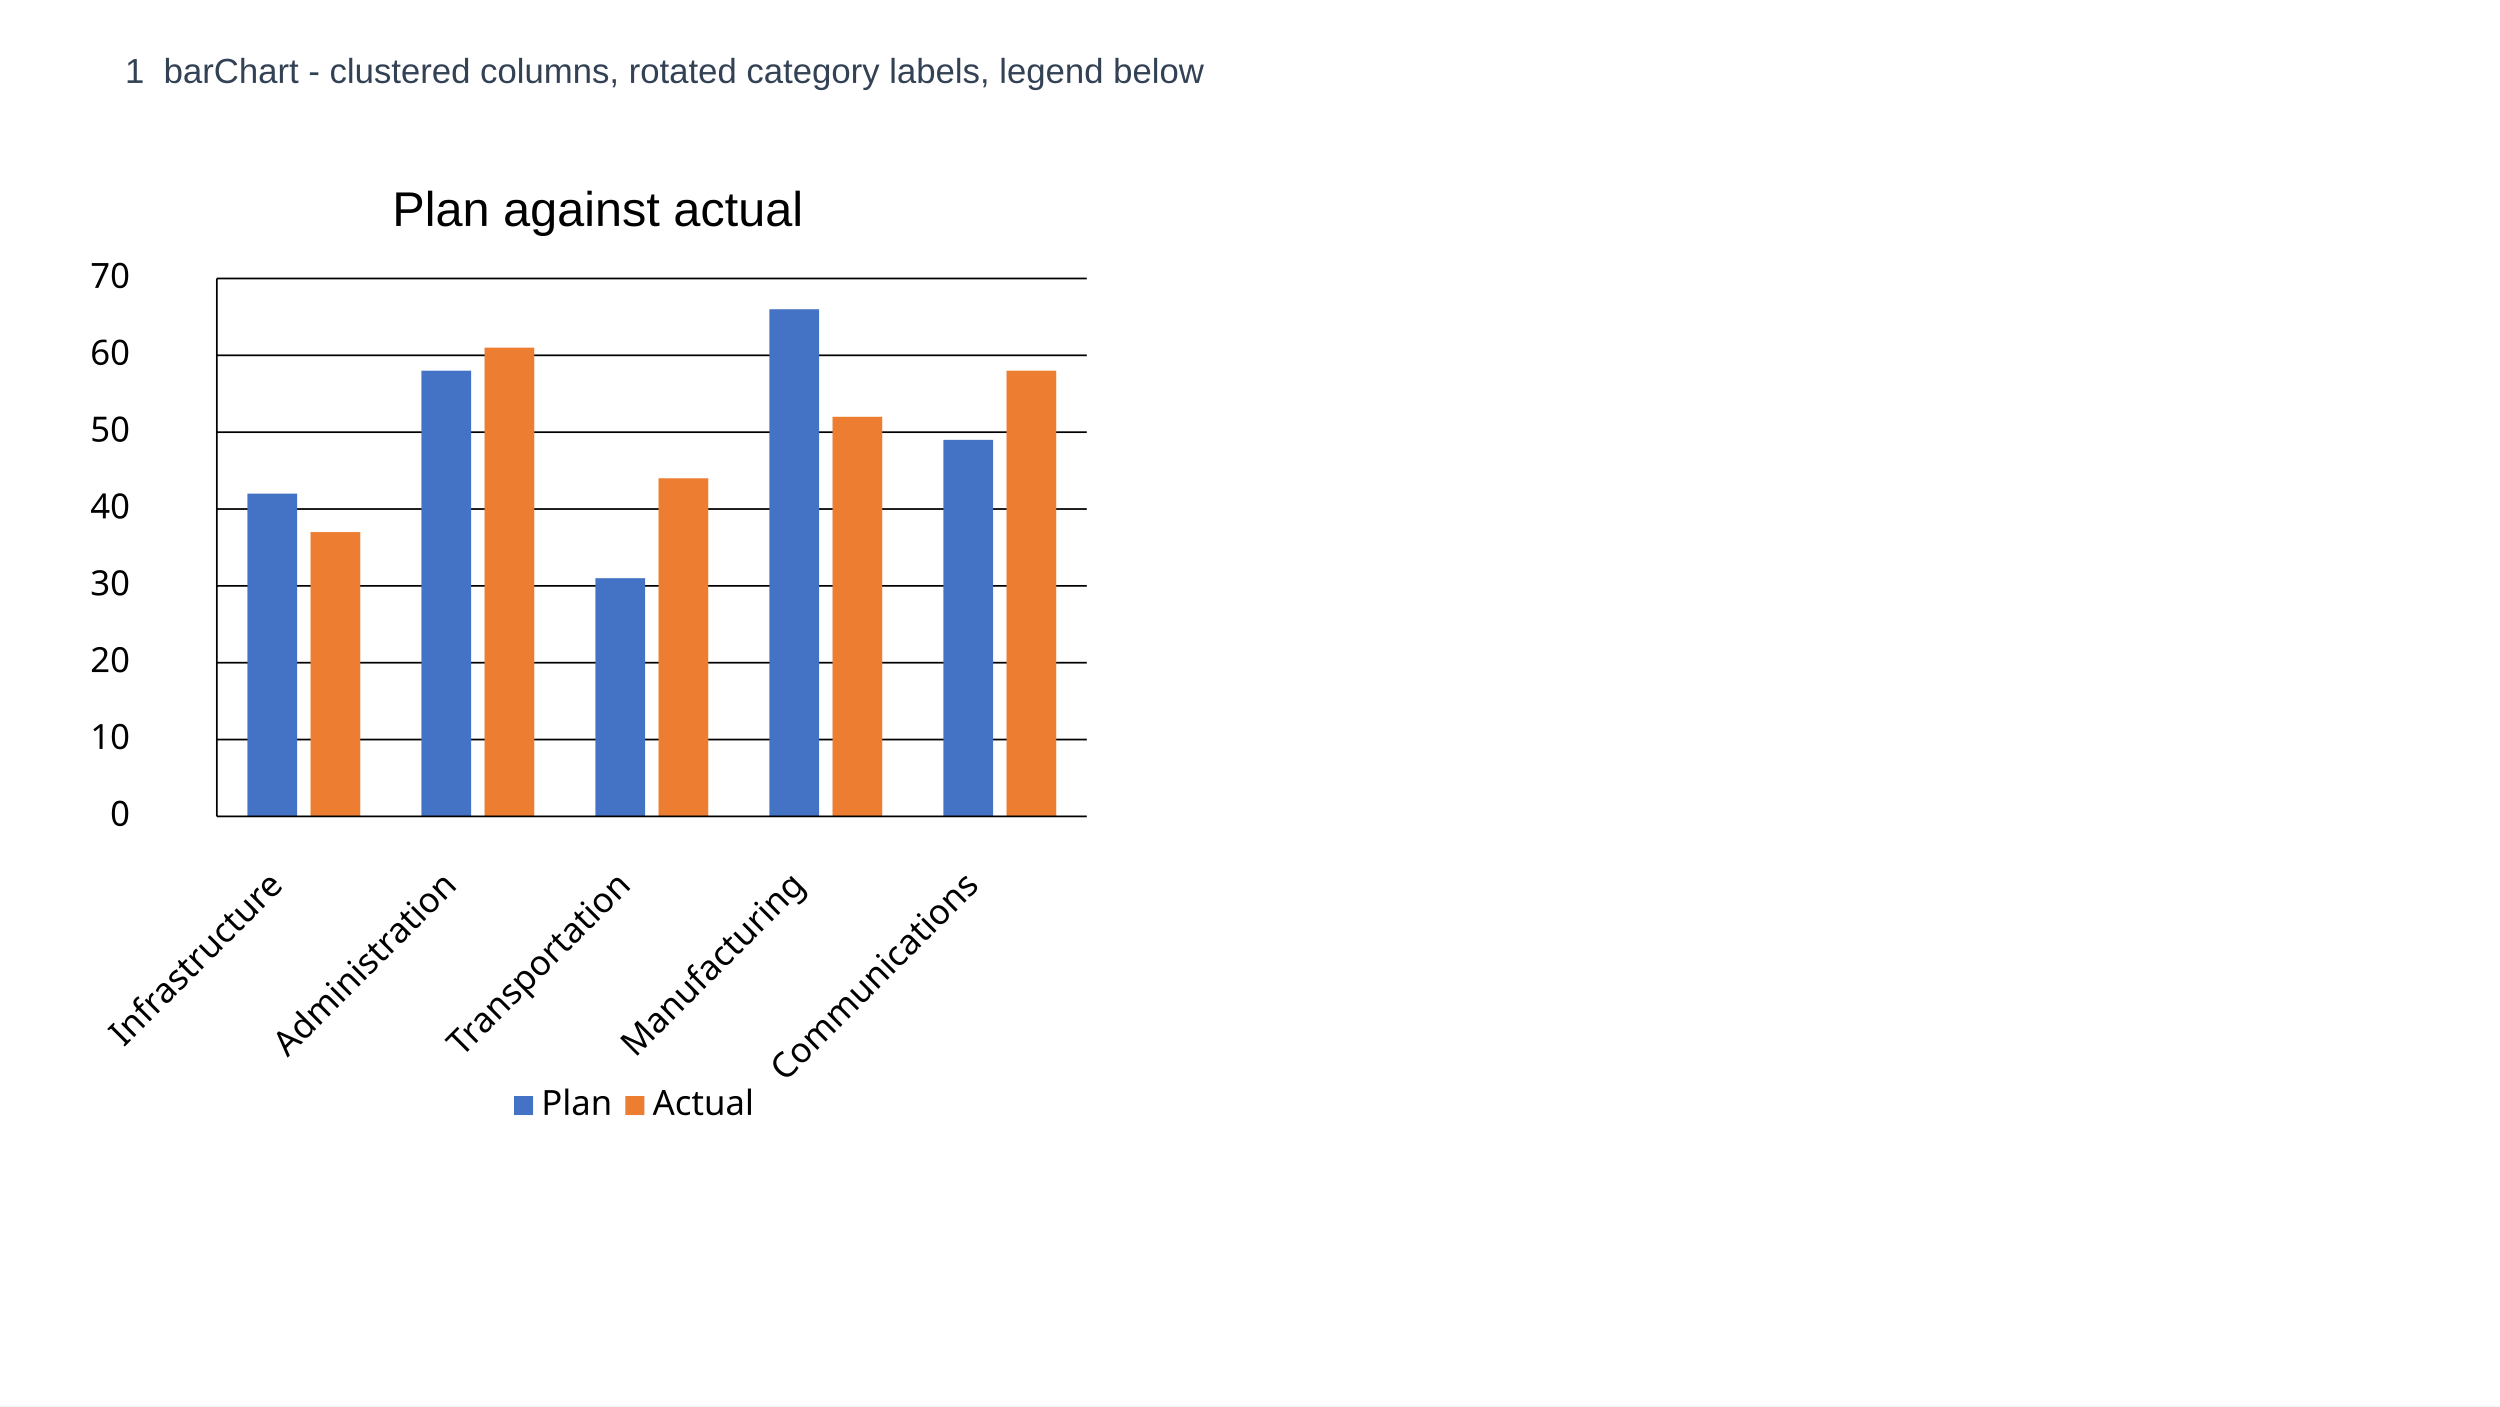
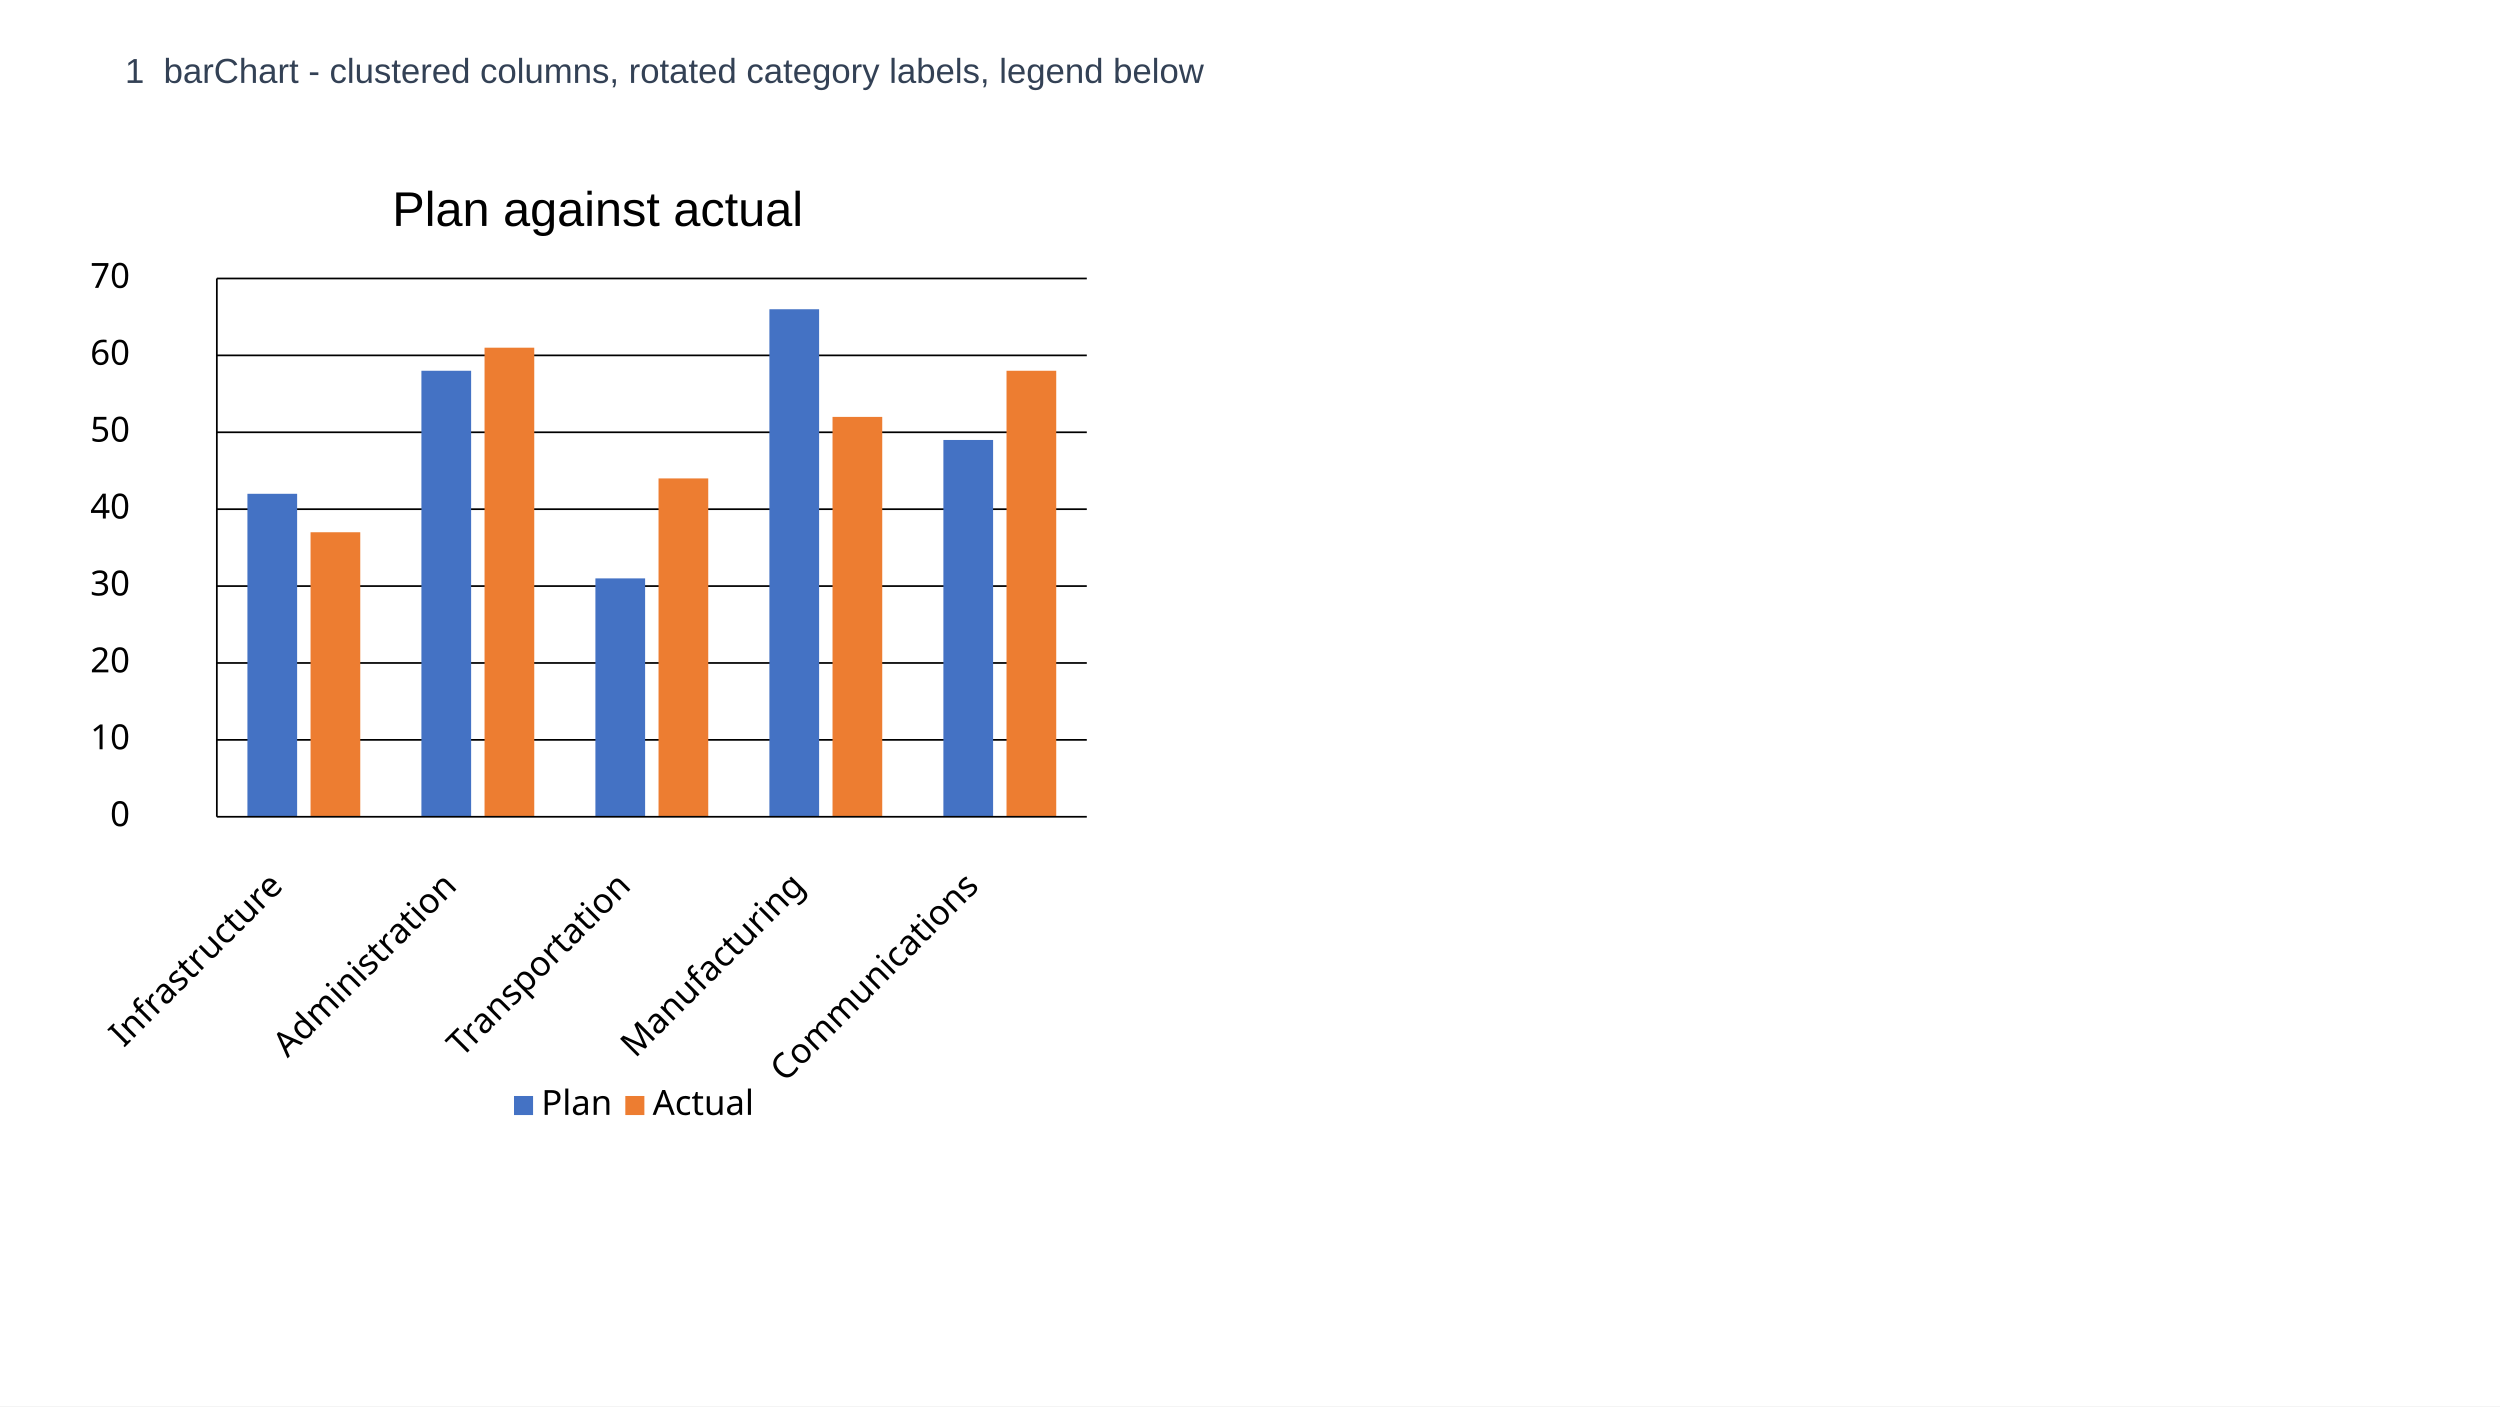
<svg xmlns="http://www.w3.org/2000/svg" viewBox="0 0 960 540" width="960" height="540">
  <rect width="960" height="540" fill="#ffffff" />
  <g role="img" aria-label="Caption" data-pptx-id="256.10" data-pptx-path="0" transform="translate(48, 18.667)">
    <rect fill="none" stroke="none" width="864" height="29.333" />
    <text x="0" y="13.174" xml:space="preserve">
      <tspan x="0" dy="0" text-anchor="start" font-size="13.333" font-family="Arial, Arimo, sans-serif" fill="#334155">1  barChart - clustered columns, rotated category labels, legend below</tspan>
    </text>
  </g>
  <g role="img" aria-label="barChart" data-pptx-id="256.100" data-pptx-path="1" transform="translate(48, 61.333) scale(1, 1) translate(0, 0)">
    <g transform="translate(0, 6.981)">
      <rect fill="none" stroke="none" width="384" height="31.281" />
      <text x="0" y="18.444" xml:space="preserve">
        <tspan x="192" dy="0" text-anchor="middle" font-size="18.667" font-family="Arial, Arimo, sans-serif">Plan against actual</tspan>
      </text>
    </g>
-     <g transform="translate(35.268, 222.654)">
+     <g transform="translate(35.268, 222.778)">
      <line stroke-width="0.667" stroke="#000000" fill="none" x1="0" y1="0" x2="334.065" y2="0" />
    </g>
-     <g transform="translate(35.268, 193.145)">
+     <g transform="translate(35.268, 193.249)">
      <line stroke-width="0.667" stroke="#000000" fill="none" x1="0" y1="0" x2="334.065" y2="0" />
    </g>
-     <g transform="translate(35.268, 163.637)">
+     <g transform="translate(35.268, 163.72)">
      <line stroke-width="0.667" stroke="#000000" fill="none" x1="0" y1="0" x2="334.065" y2="0" />
    </g>
-     <g transform="translate(35.268, 134.129)">
+     <g transform="translate(35.268, 134.191)">
      <line stroke-width="0.667" stroke="#000000" fill="none" x1="0" y1="0" x2="334.065" y2="0" />
    </g>
-     <g transform="translate(35.268, 104.621)">
+     <g transform="translate(35.268, 104.662)">
      <line stroke-width="0.667" stroke="#000000" fill="none" x1="0" y1="0" x2="334.065" y2="0" />
    </g>
-     <g transform="translate(35.268, 75.112)">
+     <g transform="translate(35.268, 75.133)">
      <line stroke-width="0.667" stroke="#000000" fill="none" x1="0" y1="0" x2="334.065" y2="0" />
    </g>
    <g transform="translate(35.268, 45.604)">
      <line stroke-width="0.667" stroke="#000000" fill="none" x1="0" y1="0" x2="334.065" y2="0" />
    </g>
-     <g transform="translate(47.008, 128.227)">
-       <rect fill="#4472c4" stroke="none" width="19.089" height="123.935" />
+     <g transform="translate(47.008, 128.285)">
+       <rect fill="#4472c4" stroke="none" width="19.089" height="124.021" />
    </g>
-     <g transform="translate(71.252, 142.981)">
-       <rect fill="#ed7d31" stroke="none" width="19.089" height="109.181" />
+     <g transform="translate(71.252, 143.05)">
+       <rect fill="#ed7d31" stroke="none" width="19.089" height="109.257" />
    </g>
-     <g transform="translate(113.821, 81.014)">
-       <rect fill="#4472c4" stroke="none" width="19.089" height="171.148" />
+     <g transform="translate(113.821, 81.039)">
+       <rect fill="#4472c4" stroke="none" width="19.089" height="171.268" />
    </g>
-     <g transform="translate(138.065, 72.162)">
-       <rect fill="#ed7d31" stroke="none" width="19.089" height="180" />
+     <g transform="translate(138.065, 72.18)">
+       <rect fill="#ed7d31" stroke="none" width="19.089" height="180.126" />
    </g>
-     <g transform="translate(180.634, 160.686)">
-       <rect fill="#4472c4" stroke="none" width="19.089" height="91.476" />
+     <g transform="translate(180.634, 160.767)">
+       <rect fill="#4472c4" stroke="none" width="19.089" height="91.54" />
    </g>
-     <g transform="translate(204.878, 122.326)">
-       <rect fill="#ed7d31" stroke="none" width="19.089" height="129.836" />
+     <g transform="translate(204.878, 122.379)">
+       <rect fill="#ed7d31" stroke="none" width="19.089" height="129.927" />
    </g>
-     <g transform="translate(247.447, 57.408)">
-       <rect fill="#4472c4" stroke="none" width="19.089" height="194.754" />
+     <g transform="translate(247.447, 57.416)">
+       <rect fill="#4472c4" stroke="none" width="19.089" height="194.891" />
    </g>
-     <g transform="translate(271.691, 98.719)">
-       <rect fill="#ed7d31" stroke="none" width="19.089" height="153.443" />
+     <g transform="translate(271.691, 98.756)">
+       <rect fill="#ed7d31" stroke="none" width="19.089" height="153.55" />
    </g>
-     <g transform="translate(314.26, 107.572)">
-       <rect fill="#4472c4" stroke="none" width="19.089" height="144.59" />
+     <g transform="translate(314.26, 107.615)">
+       <rect fill="#4472c4" stroke="none" width="19.089" height="144.692" />
    </g>
-     <g transform="translate(338.504, 81.014)">
-       <rect fill="#ed7d31" stroke="none" width="19.089" height="171.148" />
+     <g transform="translate(338.504, 81.039)">
+       <rect fill="#ed7d31" stroke="none" width="19.089" height="171.268" />
    </g>
    <g transform="translate(35.268, 45.604)">
-       <line stroke-width="0.667" stroke="#000000" fill="none" x1="0" y1="0" x2="0" y2="206.558" />
+       <line stroke-width="0.667" stroke="#000000" fill="none" x1="0" y1="0" x2="0" y2="206.702" />
    </g>
-     <g transform="translate(35.268, 252.162)">
+     <g transform="translate(35.268, 252.306)">
      <line stroke-width="0.667" stroke="#000000" fill="none" x1="0" y1="0" x2="334.065" y2="0" />
    </g>
-     <g transform="translate(0, 243.519)">
+     <g transform="translate(0, 243.663)">
      <rect fill="none" stroke="none" width="22.911" height="24.414" />
      <text x="0" y="12.243" xml:space="preserve">
        <tspan x="22.911" dy="0" text-anchor="end" font-size="13.333" font-family="Aptos, Carlito, sans-serif" fill="#000000">0</tspan>
      </text>
    </g>
-     <g transform="translate(0, 214.01)">
+     <g transform="translate(0, 214.134)">
      <rect fill="none" stroke="none" width="22.911" height="24.414" />
      <text x="0" y="12.243" xml:space="preserve">
        <tspan x="22.911" dy="0" text-anchor="end" font-size="13.333" font-family="Aptos, Carlito, sans-serif" fill="#000000">10</tspan>
      </text>
    </g>
-     <g transform="translate(0, 184.502)">
+     <g transform="translate(0, 184.605)">
      <rect fill="none" stroke="none" width="22.911" height="24.414" />
      <text x="0" y="12.243" xml:space="preserve">
        <tspan x="22.911" dy="0" text-anchor="end" font-size="13.333" font-family="Aptos, Carlito, sans-serif" fill="#000000">20</tspan>
      </text>
    </g>
-     <g transform="translate(0, 154.994)">
+     <g transform="translate(0, 155.076)">
      <rect fill="none" stroke="none" width="22.911" height="24.414" />
      <text x="0" y="12.243" xml:space="preserve">
        <tspan x="22.911" dy="0" text-anchor="end" font-size="13.333" font-family="Aptos, Carlito, sans-serif" fill="#000000">30</tspan>
      </text>
    </g>
-     <g transform="translate(0, 125.485)">
+     <g transform="translate(0, 125.547)">
      <rect fill="none" stroke="none" width="22.911" height="24.414" />
      <text x="0" y="12.243" xml:space="preserve">
        <tspan x="22.911" dy="0" text-anchor="end" font-size="13.333" font-family="Aptos, Carlito, sans-serif" fill="#000000">40</tspan>
      </text>
    </g>
-     <g transform="translate(0, 95.977)">
+     <g transform="translate(0, 96.018)">
      <rect fill="none" stroke="none" width="22.911" height="24.414" />
      <text x="0" y="12.243" xml:space="preserve">
        <tspan x="22.911" dy="0" text-anchor="end" font-size="13.333" font-family="Aptos, Carlito, sans-serif" fill="#000000">50</tspan>
      </text>
    </g>
-     <g transform="translate(0, 66.469)">
+     <g transform="translate(0, 66.49)">
      <rect fill="none" stroke="none" width="22.911" height="24.414" />
      <text x="0" y="12.243" xml:space="preserve">
        <tspan x="22.911" dy="0" text-anchor="end" font-size="13.333" font-family="Aptos, Carlito, sans-serif" fill="#000000">60</tspan>
      </text>
    </g>
    <g transform="translate(0, 36.961)">
      <rect fill="none" stroke="none" width="22.911" height="24.414" />
      <text x="0" y="12.243" xml:space="preserve">
        <tspan x="22.911" dy="0" text-anchor="end" font-size="13.333" font-family="Aptos, Carlito, sans-serif" fill="#000000">70</tspan>
      </text>
    </g>
-     <g transform="translate(-3.052, 284.905) rotate(-45, 46.325, 12.207)">
+     <g transform="translate(-3.052, 285.169) rotate(-45, 46.325, 12.207)">
      <rect fill="none" stroke="none" width="92.65" height="24.414" />
      <text x="0" y="12.243" xml:space="preserve">
        <tspan x="92.65" dy="0" text-anchor="end" font-size="13.333" font-family="Aptos, Carlito, sans-serif" fill="#000000">Infrastructure</tspan>
      </text>
    </g>
-     <g transform="translate(58.949, 286.898) rotate(-45, 49.144, 12.207)">
+     <g transform="translate(58.949, 287.162) rotate(-45, 49.144, 12.207)">
      <rect fill="none" stroke="none" width="98.288" height="24.414" />
      <text x="0" y="12.243" xml:space="preserve">
        <tspan x="98.288" dy="0" text-anchor="end" font-size="13.333" font-family="Aptos, Carlito, sans-serif" fill="#000000">Administration</tspan>
      </text>
    </g>
-     <g transform="translate(126.028, 286.788) rotate(-45, 48.988, 12.207)">
+     <g transform="translate(126.028, 287.052) rotate(-45, 48.988, 12.207)">
      <rect fill="none" stroke="none" width="97.975" height="24.414" />
      <text x="0" y="12.243" xml:space="preserve">
        <tspan x="97.975" dy="0" text-anchor="end" font-size="13.333" font-family="Aptos, Carlito, sans-serif" fill="#000000">Transportation</tspan>
      </text>
    </g>
-     <g transform="translate(193.625, 286.463) rotate(-45, 48.529, 12.207)">
+     <g transform="translate(193.625, 286.727) rotate(-45, 48.529, 12.207)">
      <rect fill="none" stroke="none" width="97.057" height="24.414" />
      <text x="0" y="12.243" xml:space="preserve">
        <tspan x="97.057" dy="0" text-anchor="end" font-size="13.333" font-family="Aptos, Carlito, sans-serif" fill="#000000">Manufacturing</tspan>
      </text>
    </g>
-     <g transform="translate(246.479, 292.245) rotate(-45, 56.706, 12.207)">
+     <g transform="translate(246.479, 292.509) rotate(-45, 56.706, 12.207)">
      <rect fill="none" stroke="none" width="113.411" height="24.414" />
      <text x="0" y="12.243" xml:space="preserve">
        <tspan x="113.411" dy="0" text-anchor="end" font-size="13.333" font-family="Aptos, Carlito, sans-serif" fill="#000000">Communications</tspan>
      </text>
    </g>
    <g transform="translate(149.377, 359.527)">
      <rect fill="#4472c4" stroke="none" width="7.32" height="7.32" />
    </g>
    <g transform="translate(159.857, 354.543)">
      <rect fill="none" stroke="none" width="38.932" height="24.414" />
      <text x="0" y="12.243" xml:space="preserve">
        <tspan x="0" dy="0" text-anchor="start" font-size="13.333" font-family="Aptos, Carlito, sans-serif" fill="#000000">Plan</tspan>
      </text>
    </g>
    <g transform="translate(192.122, 359.527)">
      <rect fill="#ed7d31" stroke="none" width="7.32" height="7.32" />
    </g>
    <g transform="translate(202.602, 354.543)">
      <rect fill="none" stroke="none" width="50.501" height="24.414" />
      <text x="0" y="12.243" xml:space="preserve">
        <tspan x="0" dy="0" text-anchor="start" font-size="13.333" font-family="Aptos, Carlito, sans-serif" fill="#000000">Actual</tspan>
      </text>
    </g>
  </g>
</svg>
